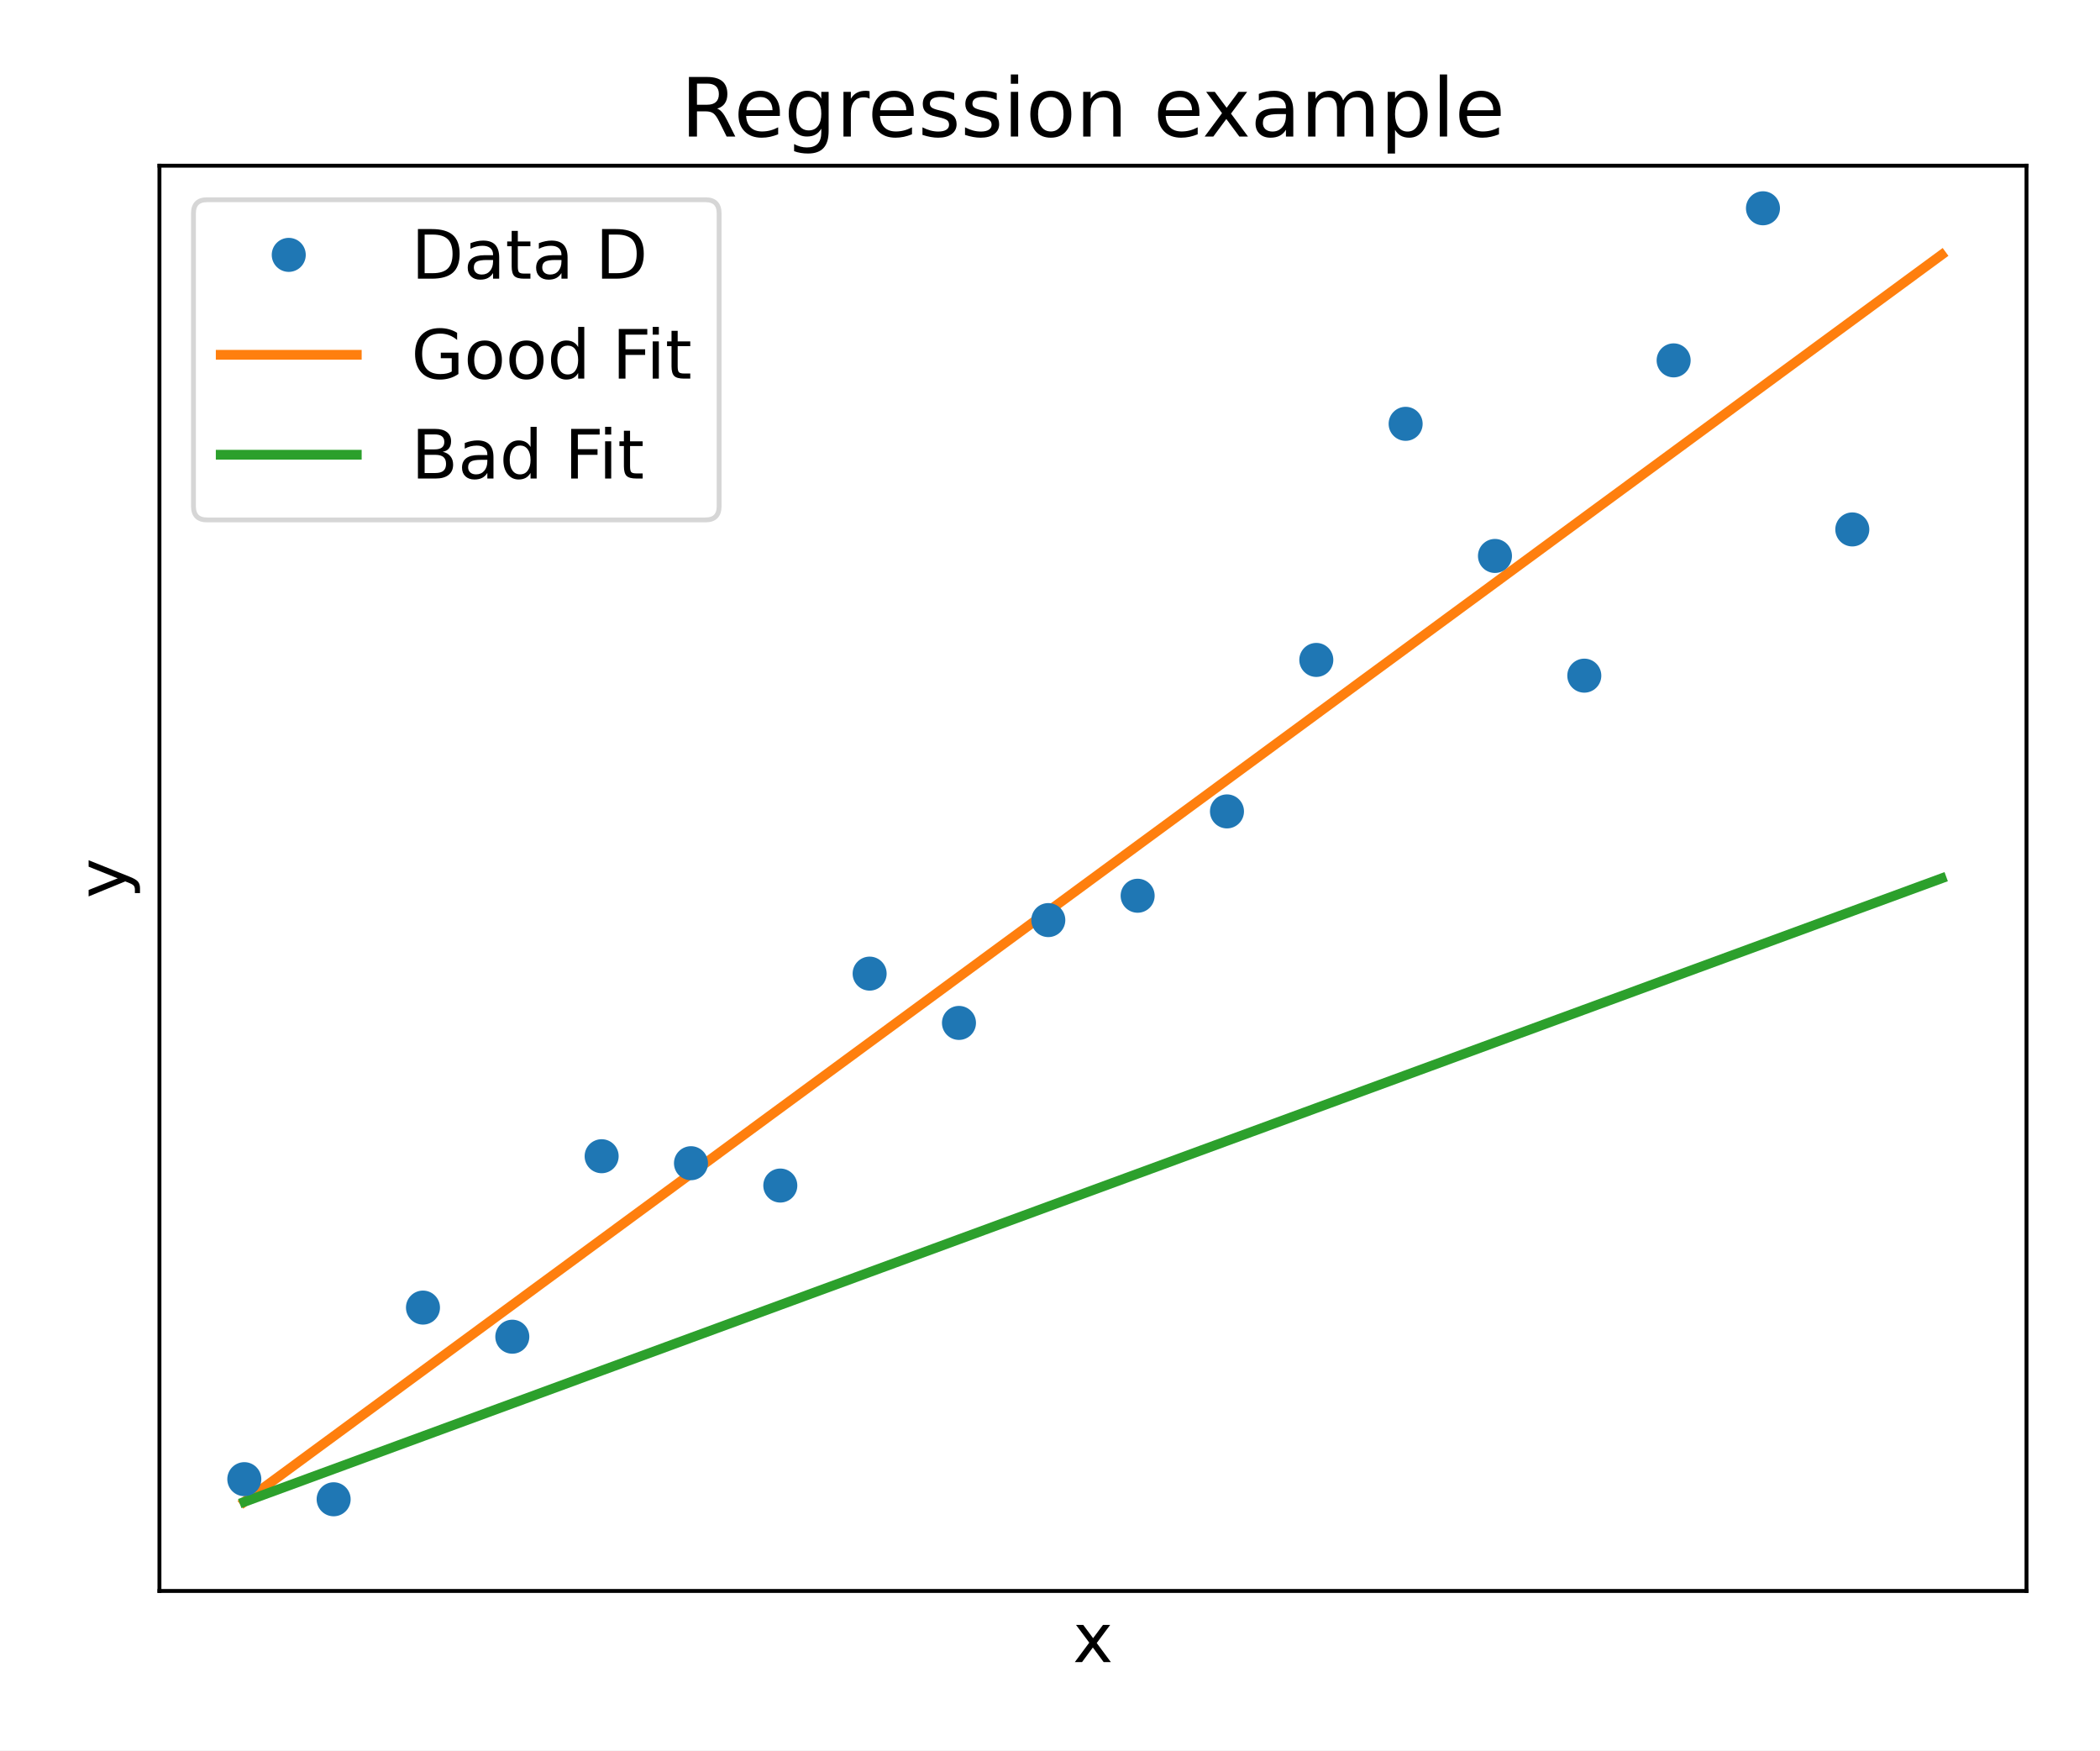
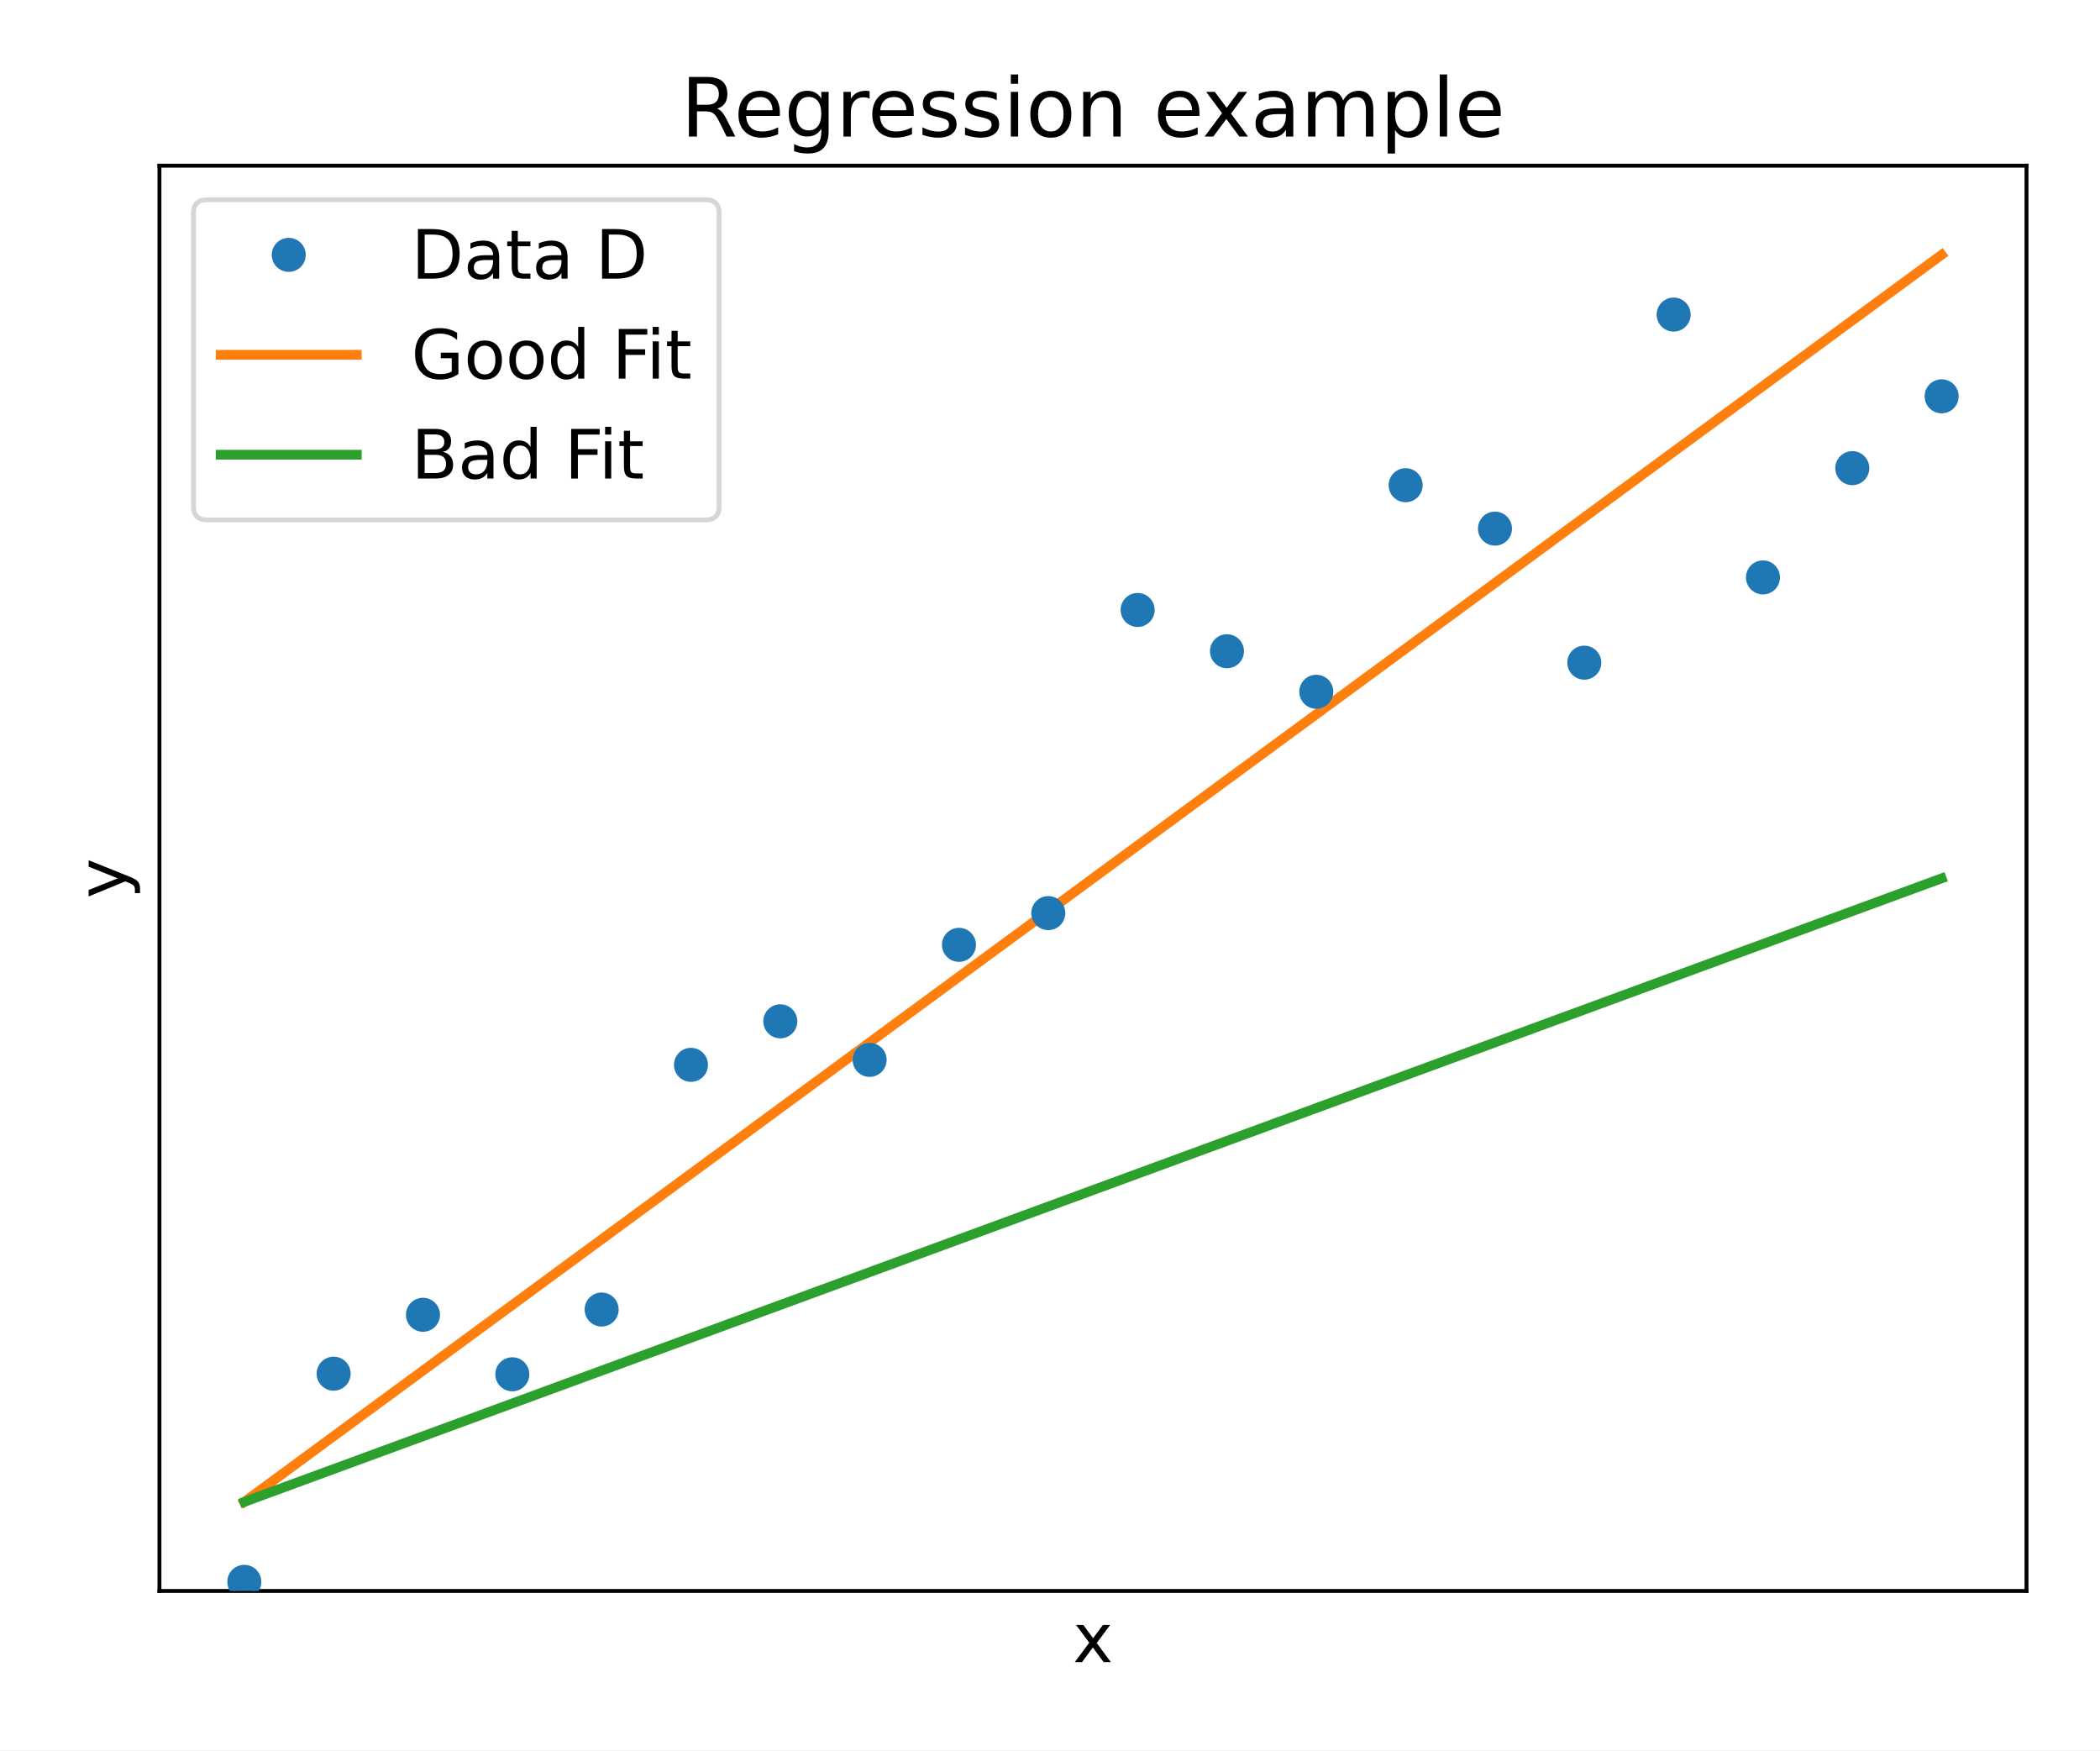
<svg xmlns="http://www.w3.org/2000/svg" xmlns:xlink="http://www.w3.org/1999/xlink" width="432pt" height="360pt" viewBox="0 0 432 360" version="1.1">
  <defs>
    <style type="text/css">*{stroke-linejoin: round; stroke-linecap: butt}</style>
  </defs>
  <g id="figure_1">
    <g id="patch_1">
      <path d="M 0 360  L 432 360  L 432 0  L 0 0  z " style="fill: #ffffff" />
    </g>
    <g id="axes_1">
      <g id="patch_2">
        <path d="M 32.8 327.2  L 416.88 327.2  L 416.88 34.08  L 32.8 34.08  z " style="fill: #ffffff" />
      </g>
      <g id="matplotlib.axis_1">
        <g id="text_1">
          <g transform="translate(220.6969 341.8378) scale(0.14 -0.14)">
            <defs>
              <path id="DejaVuSans-78" d="M 3513 3500  L 2247 1797  L 3578 0  L 2900 0  L 1881 1375  L 863 0  L 184 0  L 1544 1831  L 300 3500  L 978 3500  L 1906 2253  L 2834 3500  L 3513 3500  z " transform="scale(0.015625)" />
            </defs>
            <use xlink:href="#DejaVuSans-78" />
          </g>
        </g>
      </g>
      <g id="matplotlib.axis_2">
        <g id="text_2">
          <g transform="translate(25.88844 184.7831) rotate(-90) scale(0.14 -0.14)">
            <defs>
              <path id="DejaVuSans-79" d="M 2059 -325  Q 1816 -950 1584 -1140  Q 1353 -1331 966 -1331  L 506 -1331  L 506 -850  L 844 -850  Q 1081 -850 1212 -737  Q 1344 -625 1503 -206  L 1606 56  L 191 3500  L 800 3500  L 1894 763  L 2988 3500  L 3597 3500  L 2059 -325  z " transform="scale(0.015625)" />
            </defs>
            <use xlink:href="#DejaVuSans-79" />
          </g>
        </g>
      </g>
      <g id="line2d_1">
-         <path d="M 50.258 308.88  L 68.635 295.381  L 87.012 281.882  L 105.389 268.383  L 123.766 254.884  L 142.143 241.385  L 160.52 227.886  L 178.897 214.387  L 197.274 200.888  L 215.651 187.389  L 234.029 173.891  L 252.406 160.392  L 270.783 146.893  L 289.16 133.394  L 307.537 119.895  L 325.914 106.396  L 344.291 92.897  L 362.668 79.398  L 381.045 65.899  L 399.422 52.4  " clip-path="url(#pfc857c2bc5)" style="fill: none; stroke: #ff7f0e; stroke-width: 2; stroke-linecap: square" />
+         <path d="M 50.258 308.88  L 68.635 295.381  L 87.012 281.882  L 105.389 268.383  L 123.766 254.884  L 142.143 241.385  L 160.52 227.886  L 178.897 214.387  L 197.274 200.888  L 215.651 187.389  L 234.029 173.891  L 252.406 160.392  L 270.783 146.893  L 289.16 133.394  L 307.537 119.895  L 325.914 106.396  L 344.291 92.897  L 362.668 79.398  L 381.045 65.899  L 399.422 52.4  " clip-path="url(#p74015e36c4)" style="fill: none; stroke: #ff7f0e; stroke-width: 2; stroke-linecap: square" />
      </g>
      <g id="line2d_2">
-         <path d="M 50.258 308.88  L 68.635 302.131  L 87.012 295.381  L 105.389 288.632  L 123.766 281.882  L 142.143 275.133  L 160.52 268.383  L 178.897 261.634  L 197.274 254.884  L 215.651 248.135  L 234.029 241.385  L 252.406 234.636  L 270.783 227.886  L 289.16 221.137  L 307.537 214.387  L 325.914 207.638  L 344.291 200.888  L 362.668 194.139  L 381.045 187.389  L 399.422 180.64  " clip-path="url(#pfc857c2bc5)" style="fill: none; stroke: #2ca02c; stroke-width: 2; stroke-linecap: square" />
+         <path d="M 50.258 308.88  L 68.635 302.131  L 87.012 295.381  L 105.389 288.632  L 123.766 281.882  L 142.143 275.133  L 160.52 268.383  L 178.897 261.634  L 197.274 254.884  L 215.651 248.135  L 234.029 241.385  L 252.406 234.636  L 270.783 227.886  L 289.16 221.137  L 307.537 214.387  L 325.914 207.638  L 344.291 200.888  L 362.668 194.139  L 381.045 187.389  L 399.422 180.64  " clip-path="url(#p74015e36c4)" style="fill: none; stroke: #2ca02c; stroke-width: 2; stroke-linecap: square" />
      </g>
      <g id="patch_3">
        <path d="M 32.8 327.2  L 32.8 34.08  " style="fill: none; stroke: #000000; stroke-width: 0.8; stroke-linejoin: miter; stroke-linecap: square" />
      </g>
      <g id="patch_4">
        <path d="M 416.88 327.2  L 416.88 34.08  " style="fill: none; stroke: #000000; stroke-width: 0.8; stroke-linejoin: miter; stroke-linecap: square" />
      </g>
      <g id="patch_5">
        <path d="M 32.8 327.2  L 416.88 327.2  " style="fill: none; stroke: #000000; stroke-width: 0.8; stroke-linejoin: miter; stroke-linecap: square" />
      </g>
      <g id="patch_6">
        <path d="M 32.8 34.08  L 416.88 34.08  " style="fill: none; stroke: #000000; stroke-width: 0.8; stroke-linejoin: miter; stroke-linecap: square" />
      </g>
      <g id="text_3">
        <g transform="translate(140.0709 28.08) scale(0.168 -0.168)">
          <defs>
            <path id="DejaVuSans-52" d="M 2841 2188  Q 3044 2119 3236 1894  Q 3428 1669 3622 1275  L 4263 0  L 3584 0  L 2988 1197  Q 2756 1666 2539 1819  Q 2322 1972 1947 1972  L 1259 1972  L 1259 0  L 628 0  L 628 4666  L 2053 4666  Q 2853 4666 3247 4331  Q 3641 3997 3641 3322  Q 3641 2881 3436 2590  Q 3231 2300 2841 2188  z M 1259 4147  L 1259 2491  L 2053 2491  Q 2509 2491 2742 2702  Q 2975 2913 2975 3322  Q 2975 3731 2742 3939  Q 2509 4147 2053 4147  L 1259 4147  z " transform="scale(0.015625)" />
            <path id="DejaVuSans-65" d="M 3597 1894  L 3597 1613  L 953 1613  Q 991 1019 1311 708  Q 1631 397 2203 397  Q 2534 397 2845 478  Q 3156 559 3463 722  L 3463 178  Q 3153 47 2828 -22  Q 2503 -91 2169 -91  Q 1331 -91 842 396  Q 353 884 353 1716  Q 353 2575 817 3079  Q 1281 3584 2069 3584  Q 2775 3584 3186 3129  Q 3597 2675 3597 1894  z M 3022 2063  Q 3016 2534 2758 2815  Q 2500 3097 2075 3097  Q 1594 3097 1305 2825  Q 1016 2553 972 2059  L 3022 2063  z " transform="scale(0.015625)" />
            <path id="DejaVuSans-67" d="M 2906 1791  Q 2906 2416 2648 2759  Q 2391 3103 1925 3103  Q 1463 3103 1205 2759  Q 947 2416 947 1791  Q 947 1169 1205 825  Q 1463 481 1925 481  Q 2391 481 2648 825  Q 2906 1169 2906 1791  z M 3481 434  Q 3481 -459 3084 -895  Q 2688 -1331 1869 -1331  Q 1566 -1331 1297 -1286  Q 1028 -1241 775 -1147  L 775 -588  Q 1028 -725 1275 -790  Q 1522 -856 1778 -856  Q 2344 -856 2625 -561  Q 2906 -266 2906 331  L 2906 616  Q 2728 306 2450 153  Q 2172 0 1784 0  Q 1141 0 747 490  Q 353 981 353 1791  Q 353 2603 747 3093  Q 1141 3584 1784 3584  Q 2172 3584 2450 3431  Q 2728 3278 2906 2969  L 2906 3500  L 3481 3500  L 3481 434  z " transform="scale(0.015625)" />
            <path id="DejaVuSans-72" d="M 2631 2963  Q 2534 3019 2420 3045  Q 2306 3072 2169 3072  Q 1681 3072 1420 2755  Q 1159 2438 1159 1844  L 1159 0  L 581 0  L 581 3500  L 1159 3500  L 1159 2956  Q 1341 3275 1631 3429  Q 1922 3584 2338 3584  Q 2397 3584 2469 3576  Q 2541 3569 2628 3553  L 2631 2963  z " transform="scale(0.015625)" />
            <path id="DejaVuSans-73" d="M 2834 3397  L 2834 2853  Q 2591 2978 2328 3040  Q 2066 3103 1784 3103  Q 1356 3103 1142 2972  Q 928 2841 928 2578  Q 928 2378 1081 2264  Q 1234 2150 1697 2047  L 1894 2003  Q 2506 1872 2764 1633  Q 3022 1394 3022 966  Q 3022 478 2636 193  Q 2250 -91 1575 -91  Q 1294 -91 989 -36  Q 684 19 347 128  L 347 722  Q 666 556 975 473  Q 1284 391 1588 391  Q 1994 391 2212 530  Q 2431 669 2431 922  Q 2431 1156 2273 1281  Q 2116 1406 1581 1522  L 1381 1569  Q 847 1681 609 1914  Q 372 2147 372 2553  Q 372 3047 722 3315  Q 1072 3584 1716 3584  Q 2034 3584 2315 3537  Q 2597 3491 2834 3397  z " transform="scale(0.015625)" />
            <path id="DejaVuSans-69" d="M 603 3500  L 1178 3500  L 1178 0  L 603 0  L 603 3500  z M 603 4863  L 1178 4863  L 1178 4134  L 603 4134  L 603 4863  z " transform="scale(0.015625)" />
            <path id="DejaVuSans-6f" d="M 1959 3097  Q 1497 3097 1228 2736  Q 959 2375 959 1747  Q 959 1119 1226 758  Q 1494 397 1959 397  Q 2419 397 2687 759  Q 2956 1122 2956 1747  Q 2956 2369 2687 2733  Q 2419 3097 1959 3097  z M 1959 3584  Q 2709 3584 3137 3096  Q 3566 2609 3566 1747  Q 3566 888 3137 398  Q 2709 -91 1959 -91  Q 1206 -91 779 398  Q 353 888 353 1747  Q 353 2609 779 3096  Q 1206 3584 1959 3584  z " transform="scale(0.015625)" />
            <path id="DejaVuSans-6e" d="M 3513 2113  L 3513 0  L 2938 0  L 2938 2094  Q 2938 2591 2744 2837  Q 2550 3084 2163 3084  Q 1697 3084 1428 2787  Q 1159 2491 1159 1978  L 1159 0  L 581 0  L 581 3500  L 1159 3500  L 1159 2956  Q 1366 3272 1645 3428  Q 1925 3584 2291 3584  Q 2894 3584 3203 3211  Q 3513 2838 3513 2113  z " transform="scale(0.015625)" />
            <path id="DejaVuSans-20" transform="scale(0.015625)" />
            <path id="DejaVuSans-61" d="M 2194 1759  Q 1497 1759 1228 1600  Q 959 1441 959 1056  Q 959 750 1161 570  Q 1363 391 1709 391  Q 2188 391 2477 730  Q 2766 1069 2766 1631  L 2766 1759  L 2194 1759  z M 3341 1997  L 3341 0  L 2766 0  L 2766 531  Q 2569 213 2275 61  Q 1981 -91 1556 -91  Q 1019 -91 701 211  Q 384 513 384 1019  Q 384 1609 779 1909  Q 1175 2209 1959 2209  L 2766 2209  L 2766 2266  Q 2766 2663 2505 2880  Q 2244 3097 1772 3097  Q 1472 3097 1187 3025  Q 903 2953 641 2809  L 641 3341  Q 956 3463 1253 3523  Q 1550 3584 1831 3584  Q 2591 3584 2966 3190  Q 3341 2797 3341 1997  z " transform="scale(0.015625)" />
            <path id="DejaVuSans-6d" d="M 3328 2828  Q 3544 3216 3844 3400  Q 4144 3584 4550 3584  Q 5097 3584 5394 3201  Q 5691 2819 5691 2113  L 5691 0  L 5113 0  L 5113 2094  Q 5113 2597 4934 2840  Q 4756 3084 4391 3084  Q 3944 3084 3684 2787  Q 3425 2491 3425 1978  L 3425 0  L 2847 0  L 2847 2094  Q 2847 2600 2669 2842  Q 2491 3084 2119 3084  Q 1678 3084 1418 2786  Q 1159 2488 1159 1978  L 1159 0  L 581 0  L 581 3500  L 1159 3500  L 1159 2956  Q 1356 3278 1631 3431  Q 1906 3584 2284 3584  Q 2666 3584 2933 3390  Q 3200 3197 3328 2828  z " transform="scale(0.015625)" />
            <path id="DejaVuSans-70" d="M 1159 525  L 1159 -1331  L 581 -1331  L 581 3500  L 1159 3500  L 1159 2969  Q 1341 3281 1617 3432  Q 1894 3584 2278 3584  Q 2916 3584 3314 3078  Q 3713 2572 3713 1747  Q 3713 922 3314 415  Q 2916 -91 2278 -91  Q 1894 -91 1617 61  Q 1341 213 1159 525  z M 3116 1747  Q 3116 2381 2855 2742  Q 2594 3103 2138 3103  Q 1681 3103 1420 2742  Q 1159 2381 1159 1747  Q 1159 1113 1420 752  Q 1681 391 2138 391  Q 2594 391 2855 752  Q 3116 1113 3116 1747  z " transform="scale(0.015625)" />
            <path id="DejaVuSans-6c" d="M 603 4863  L 1178 4863  L 1178 0  L 603 0  L 603 4863  z " transform="scale(0.015625)" />
          </defs>
          <use xlink:href="#DejaVuSans-52" />
          <use xlink:href="#DejaVuSans-65" x="64.982" />
          <use xlink:href="#DejaVuSans-67" x="126.506" />
          <use xlink:href="#DejaVuSans-72" x="189.982" />
          <use xlink:href="#DejaVuSans-65" x="228.846" />
          <use xlink:href="#DejaVuSans-73" x="290.369" />
          <use xlink:href="#DejaVuSans-73" x="342.469" />
          <use xlink:href="#DejaVuSans-69" x="394.568" />
          <use xlink:href="#DejaVuSans-6f" x="422.352" />
          <use xlink:href="#DejaVuSans-6e" x="483.533" />
          <use xlink:href="#DejaVuSans-20" x="546.912" />
          <use xlink:href="#DejaVuSans-65" x="578.699" />
          <use xlink:href="#DejaVuSans-78" x="638.473" />
          <use xlink:href="#DejaVuSans-61" x="697.652" />
          <use xlink:href="#DejaVuSans-6d" x="758.932" />
          <use xlink:href="#DejaVuSans-70" x="856.344" />
          <use xlink:href="#DejaVuSans-6c" x="919.82" />
          <use xlink:href="#DejaVuSans-65" x="947.604" />
        </g>
      </g>
      <g id="legend_1">
        <g id="patch_7">
          <path d="M 42.6 106.928  L 145.132 106.928  Q 147.933 106.928 147.933 104.128  L 147.933 43.88  Q 147.933 41.08 145.132 41.08  L 42.6 41.08  Q 39.8 41.08 39.8 43.88  L 39.8 104.128  Q 39.8 106.928 42.6 106.928  z " style="fill: #ffffff; opacity: 0.8; stroke: #cccccc; stroke-linejoin: miter" />
        </g>
        <g id="line2d_3">
          <defs>
-             <path id="m2e97e02362" d="M 0 3  C 0.796 3 1.559 2.684 2.121 2.121  C 2.684 1.559 3 0.796 3 0  C 3 -0.796 2.684 -1.559 2.121 -2.121  C 1.559 -2.684 0.796 -3 0 -3  C -0.796 -3 -1.559 -2.684 -2.121 -2.121  C -2.684 -1.559 -3 -0.796 -3 0  C -3 0.796 -2.684 1.559 -2.121 2.121  C -1.559 2.684 -0.796 3 0 3  z " style="stroke: #1f77b4" />
+             <path id="m3f03d438ec" d="M 0 3  C 0.796 3 1.559 2.684 2.121 2.121  C 2.684 1.559 3 0.796 3 0  C 3 -0.796 2.684 -1.559 2.121 -2.121  C 1.559 -2.684 0.796 -3 0 -3  C -0.796 -3 -1.559 -2.684 -2.121 -2.121  C -2.684 -1.559 -3 -0.796 -3 0  C -3 0.796 -2.684 1.559 -2.121 2.121  C -1.559 2.684 -0.796 3 0 3  z " style="stroke: #1f77b4" />
          </defs>
          <g>
-             <use xlink:href="#m2e97e02362" x="59.4" y="52.418" style="fill: #1f77b4; stroke: #1f77b4" />
+             <use xlink:href="#m3f03d438ec" x="59.4" y="52.418" style="fill: #1f77b4; stroke: #1f77b4" />
          </g>
        </g>
        <g id="text_4">
          <g transform="translate(84.6 57.31781) scale(0.14 -0.14)">
            <defs>
              <path id="DejaVuSans-44" d="M 1259 4147  L 1259 519  L 2022 519  Q 2988 519 3436 956  Q 3884 1394 3884 2338  Q 3884 3275 3436 3711  Q 2988 4147 2022 4147  L 1259 4147  z M 628 4666  L 1925 4666  Q 3281 4666 3915 4102  Q 4550 3538 4550 2338  Q 4550 1131 3912 565  Q 3275 0 1925 0  L 628 0  L 628 4666  z " transform="scale(0.015625)" />
              <path id="DejaVuSans-74" d="M 1172 4494  L 1172 3500  L 2356 3500  L 2356 3053  L 1172 3053  L 1172 1153  Q 1172 725 1289 603  Q 1406 481 1766 481  L 2356 481  L 2356 0  L 1766 0  Q 1100 0 847 248  Q 594 497 594 1153  L 594 3053  L 172 3053  L 172 3500  L 594 3500  L 594 4494  L 1172 4494  z " transform="scale(0.015625)" />
            </defs>
            <use xlink:href="#DejaVuSans-44" />
            <use xlink:href="#DejaVuSans-61" x="77.002" />
            <use xlink:href="#DejaVuSans-74" x="138.281" />
            <use xlink:href="#DejaVuSans-61" x="177.49" />
            <use xlink:href="#DejaVuSans-20" x="238.77" />
            <use xlink:href="#DejaVuSans-44" x="270.557" />
          </g>
        </g>
        <g id="line2d_4">
          <path d="M 45.4 72.967  L 59.4 72.967  L 73.4 72.967  " style="fill: none; stroke: #ff7f0e; stroke-width: 2; stroke-linecap: square" />
        </g>
        <g id="text_5">
          <g transform="translate(84.6 77.86719) scale(0.14 -0.14)">
            <defs>
              <path id="DejaVuSans-47" d="M 3809 666  L 3809 1919  L 2778 1919  L 2778 2438  L 4434 2438  L 4434 434  Q 4069 175 3628 42  Q 3188 -91 2688 -91  Q 1594 -91 976 548  Q 359 1188 359 2328  Q 359 3472 976 4111  Q 1594 4750 2688 4750  Q 3144 4750 3555 4637  Q 3966 4525 4313 4306  L 4313 3634  Q 3963 3931 3569 4081  Q 3175 4231 2741 4231  Q 1884 4231 1454 3753  Q 1025 3275 1025 2328  Q 1025 1384 1454 906  Q 1884 428 2741 428  Q 3075 428 3337 486  Q 3600 544 3809 666  z " transform="scale(0.015625)" />
              <path id="DejaVuSans-64" d="M 2906 2969  L 2906 4863  L 3481 4863  L 3481 0  L 2906 0  L 2906 525  Q 2725 213 2448 61  Q 2172 -91 1784 -91  Q 1150 -91 751 415  Q 353 922 353 1747  Q 353 2572 751 3078  Q 1150 3584 1784 3584  Q 2172 3584 2448 3432  Q 2725 3281 2906 2969  z M 947 1747  Q 947 1113 1208 752  Q 1469 391 1925 391  Q 2381 391 2643 752  Q 2906 1113 2906 1747  Q 2906 2381 2643 2742  Q 2381 3103 1925 3103  Q 1469 3103 1208 2742  Q 947 2381 947 1747  z " transform="scale(0.015625)" />
              <path id="DejaVuSans-46" d="M 628 4666  L 3309 4666  L 3309 4134  L 1259 4134  L 1259 2759  L 3109 2759  L 3109 2228  L 1259 2228  L 1259 0  L 628 0  L 628 4666  z " transform="scale(0.015625)" />
            </defs>
            <use xlink:href="#DejaVuSans-47" />
            <use xlink:href="#DejaVuSans-6f" x="77.49" />
            <use xlink:href="#DejaVuSans-6f" x="138.672" />
            <use xlink:href="#DejaVuSans-64" x="199.854" />
            <use xlink:href="#DejaVuSans-20" x="263.33" />
            <use xlink:href="#DejaVuSans-46" x="295.117" />
            <use xlink:href="#DejaVuSans-69" x="345.387" />
            <use xlink:href="#DejaVuSans-74" x="373.17" />
          </g>
        </g>
        <g id="line2d_5">
          <path d="M 45.4 93.517  L 59.4 93.517  L 73.4 93.517  " style="fill: none; stroke: #2ca02c; stroke-width: 2; stroke-linecap: square" />
        </g>
        <g id="text_6">
          <g transform="translate(84.6 98.41656) scale(0.14 -0.14)">
            <defs>
              <path id="DejaVuSans-42" d="M 1259 2228  L 1259 519  L 2272 519  Q 2781 519 3026 730  Q 3272 941 3272 1375  Q 3272 1813 3026 2020  Q 2781 2228 2272 2228  L 1259 2228  z M 1259 4147  L 1259 2741  L 2194 2741  Q 2656 2741 2882 2914  Q 3109 3088 3109 3444  Q 3109 3797 2882 3972  Q 2656 4147 2194 4147  L 1259 4147  z M 628 4666  L 2241 4666  Q 2963 4666 3353 4366  Q 3744 4066 3744 3513  Q 3744 3084 3544 2831  Q 3344 2578 2956 2516  Q 3422 2416 3680 2098  Q 3938 1781 3938 1306  Q 3938 681 3513 340  Q 3088 0 2303 0  L 628 0  L 628 4666  z " transform="scale(0.015625)" />
            </defs>
            <use xlink:href="#DejaVuSans-42" />
            <use xlink:href="#DejaVuSans-61" x="68.604" />
            <use xlink:href="#DejaVuSans-64" x="129.883" />
            <use xlink:href="#DejaVuSans-20" x="193.359" />
            <use xlink:href="#DejaVuSans-46" x="225.146" />
            <use xlink:href="#DejaVuSans-69" x="275.416" />
            <use xlink:href="#DejaVuSans-74" x="303.199" />
          </g>
        </g>
      </g>
      <g id="line2d_6">
-         <g clip-path="url(#pfc857c2bc5)">
-           <use xlink:href="#m2e97e02362" x="50.258" y="304.209" style="fill: #1f77b4; stroke: #1f77b4" />
-           <use xlink:href="#m2e97e02362" x="68.635" y="308.346" style="fill: #1f77b4; stroke: #1f77b4" />
-           <use xlink:href="#m2e97e02362" x="87.012" y="268.923" style="fill: #1f77b4; stroke: #1f77b4" />
-           <use xlink:href="#m2e97e02362" x="105.389" y="274.911" style="fill: #1f77b4; stroke: #1f77b4" />
-           <use xlink:href="#m2e97e02362" x="123.766" y="237.792" style="fill: #1f77b4; stroke: #1f77b4" />
-           <use xlink:href="#m2e97e02362" x="142.143" y="239.229" style="fill: #1f77b4; stroke: #1f77b4" />
-           <use xlink:href="#m2e97e02362" x="160.52" y="243.824" style="fill: #1f77b4; stroke: #1f77b4" />
-           <use xlink:href="#m2e97e02362" x="178.897" y="200.238" style="fill: #1f77b4; stroke: #1f77b4" />
-           <use xlink:href="#m2e97e02362" x="197.274" y="210.377" style="fill: #1f77b4; stroke: #1f77b4" />
-           <use xlink:href="#m2e97e02362" x="215.651" y="189.228" style="fill: #1f77b4; stroke: #1f77b4" />
-           <use xlink:href="#m2e97e02362" x="234.029" y="184.221" style="fill: #1f77b4; stroke: #1f77b4" />
-           <use xlink:href="#m2e97e02362" x="252.406" y="166.876" style="fill: #1f77b4; stroke: #1f77b4" />
-           <use xlink:href="#m2e97e02362" x="270.783" y="135.722" style="fill: #1f77b4; stroke: #1f77b4" />
-           <use xlink:href="#m2e97e02362" x="289.16" y="87.166" style="fill: #1f77b4; stroke: #1f77b4" />
-           <use xlink:href="#m2e97e02362" x="307.537" y="114.338" style="fill: #1f77b4; stroke: #1f77b4" />
-           <use xlink:href="#m2e97e02362" x="325.914" y="138.957" style="fill: #1f77b4; stroke: #1f77b4" />
-           <use xlink:href="#m2e97e02362" x="344.291" y="74.117" style="fill: #1f77b4; stroke: #1f77b4" />
-           <use xlink:href="#m2e97e02362" x="362.668" y="42.836" style="fill: #1f77b4; stroke: #1f77b4" />
-           <use xlink:href="#m2e97e02362" x="381.045" y="108.883" style="fill: #1f77b4; stroke: #1f77b4" />
-           <use xlink:href="#m2e97e02362" x="399.422" y="10.409" style="fill: #1f77b4; stroke: #1f77b4" />
+         <g clip-path="url(#p74015e36c4)">
+           <use xlink:href="#m3f03d438ec" x="50.258" y="325.328" style="fill: #1f77b4; stroke: #1f77b4" />
+           <use xlink:href="#m3f03d438ec" x="68.635" y="282.513" style="fill: #1f77b4; stroke: #1f77b4" />
+           <use xlink:href="#m3f03d438ec" x="87.012" y="270.401" style="fill: #1f77b4; stroke: #1f77b4" />
+           <use xlink:href="#m3f03d438ec" x="105.389" y="282.639" style="fill: #1f77b4; stroke: #1f77b4" />
+           <use xlink:href="#m3f03d438ec" x="123.766" y="269.321" style="fill: #1f77b4; stroke: #1f77b4" />
+           <use xlink:href="#m3f03d438ec" x="142.143" y="218.999" style="fill: #1f77b4; stroke: #1f77b4" />
+           <use xlink:href="#m3f03d438ec" x="160.52" y="210.046" style="fill: #1f77b4; stroke: #1f77b4" />
+           <use xlink:href="#m3f03d438ec" x="178.897" y="217.977" style="fill: #1f77b4; stroke: #1f77b4" />
+           <use xlink:href="#m3f03d438ec" x="197.274" y="194.319" style="fill: #1f77b4; stroke: #1f77b4" />
+           <use xlink:href="#m3f03d438ec" x="215.651" y="187.791" style="fill: #1f77b4; stroke: #1f77b4" />
+           <use xlink:href="#m3f03d438ec" x="234.029" y="125.446" style="fill: #1f77b4; stroke: #1f77b4" />
+           <use xlink:href="#m3f03d438ec" x="252.406" y="133.935" style="fill: #1f77b4; stroke: #1f77b4" />
+           <use xlink:href="#m3f03d438ec" x="270.783" y="142.272" style="fill: #1f77b4; stroke: #1f77b4" />
+           <use xlink:href="#m3f03d438ec" x="289.16" y="99.789" style="fill: #1f77b4; stroke: #1f77b4" />
+           <use xlink:href="#m3f03d438ec" x="307.537" y="108.717" style="fill: #1f77b4; stroke: #1f77b4" />
+           <use xlink:href="#m3f03d438ec" x="325.914" y="136.284" style="fill: #1f77b4; stroke: #1f77b4" />
+           <use xlink:href="#m3f03d438ec" x="344.291" y="64.696" style="fill: #1f77b4; stroke: #1f77b4" />
+           <use xlink:href="#m3f03d438ec" x="362.668" y="118.752" style="fill: #1f77b4; stroke: #1f77b4" />
+           <use xlink:href="#m3f03d438ec" x="381.045" y="96.28" style="fill: #1f77b4; stroke: #1f77b4" />
+           <use xlink:href="#m3f03d438ec" x="399.422" y="81.506" style="fill: #1f77b4; stroke: #1f77b4" />
        </g>
      </g>
    </g>
  </g>
  <defs>
-     <clipPath id="pfc857c2bc5">
+     <clipPath id="p74015e36c4">
      <rect x="32.8" y="34.08" width="384.08" height="293.12" />
    </clipPath>
  </defs>
</svg>
